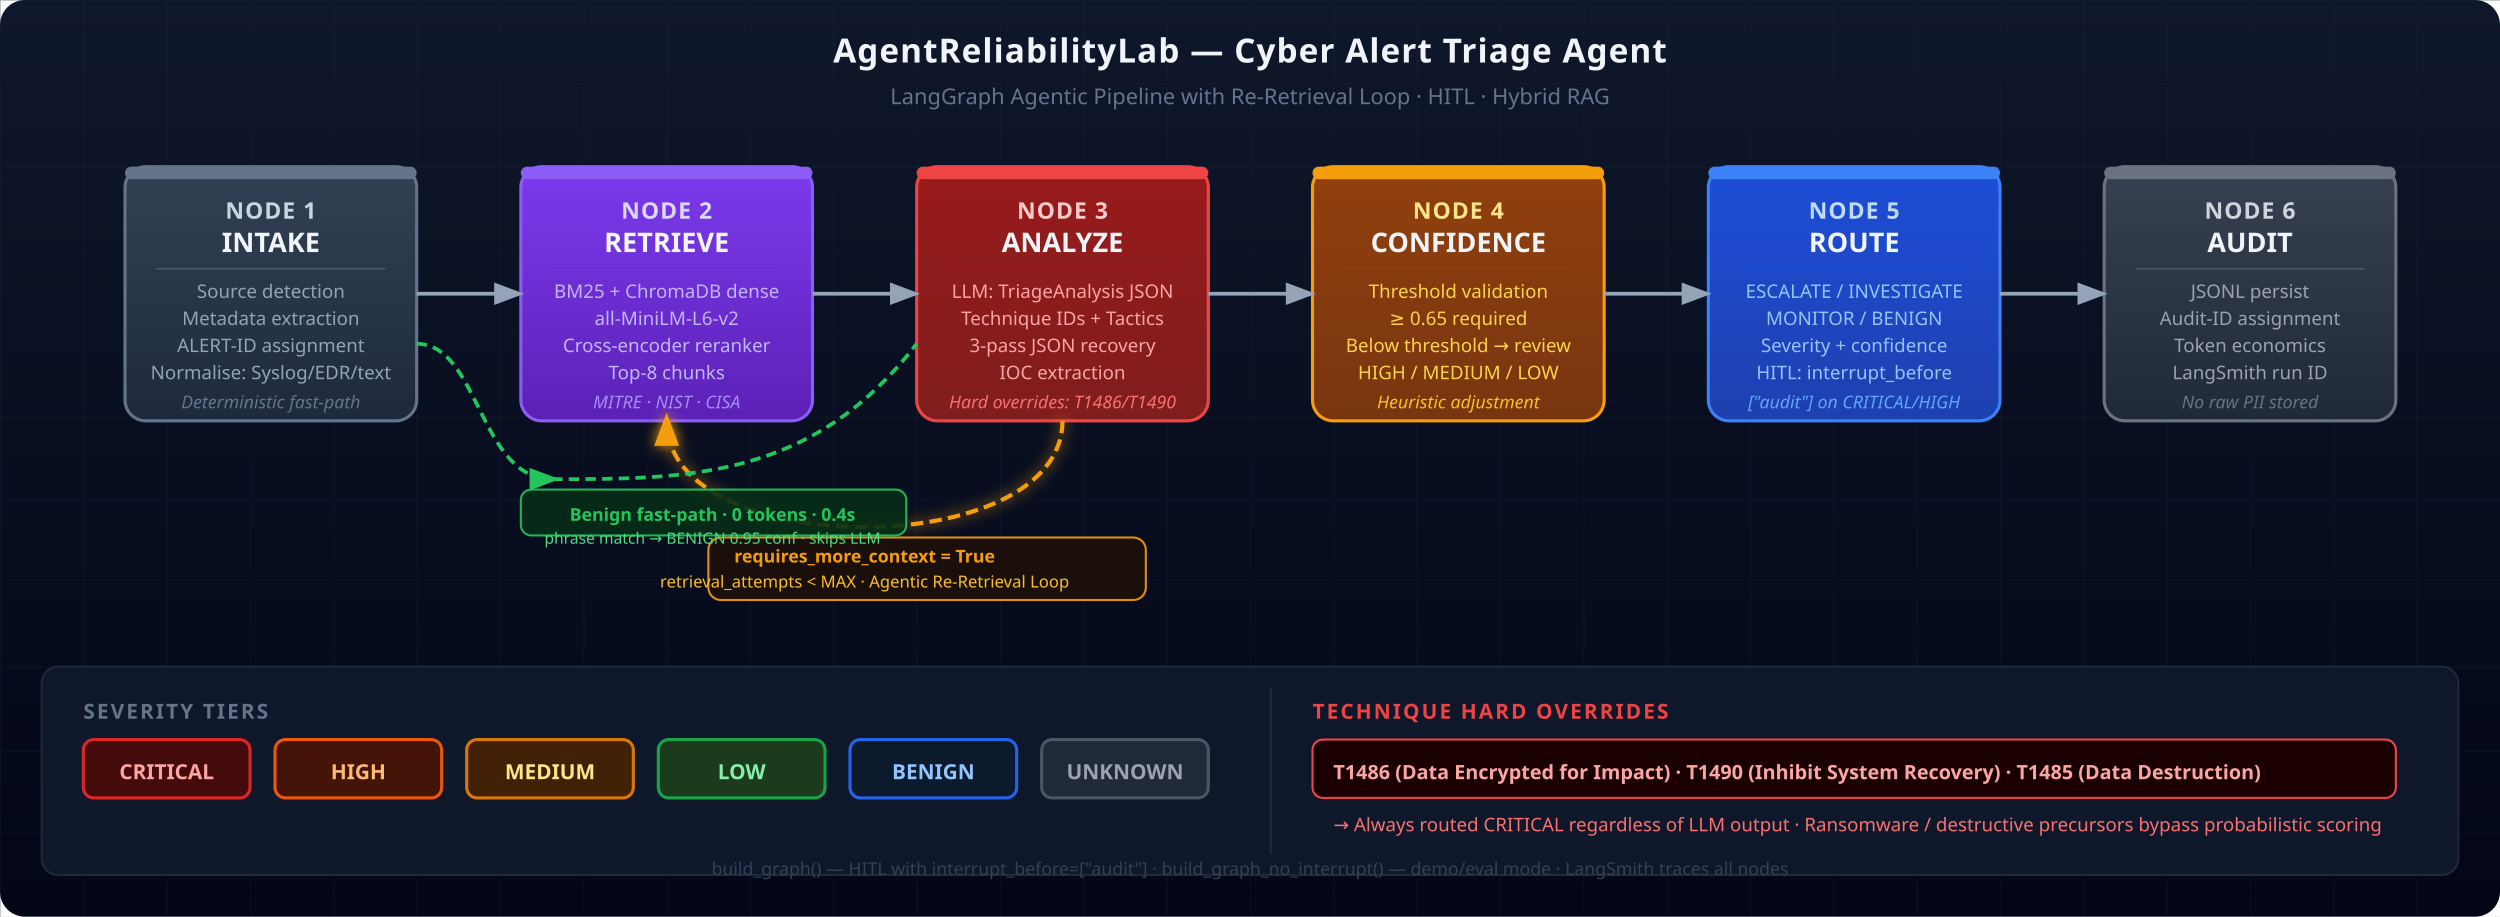
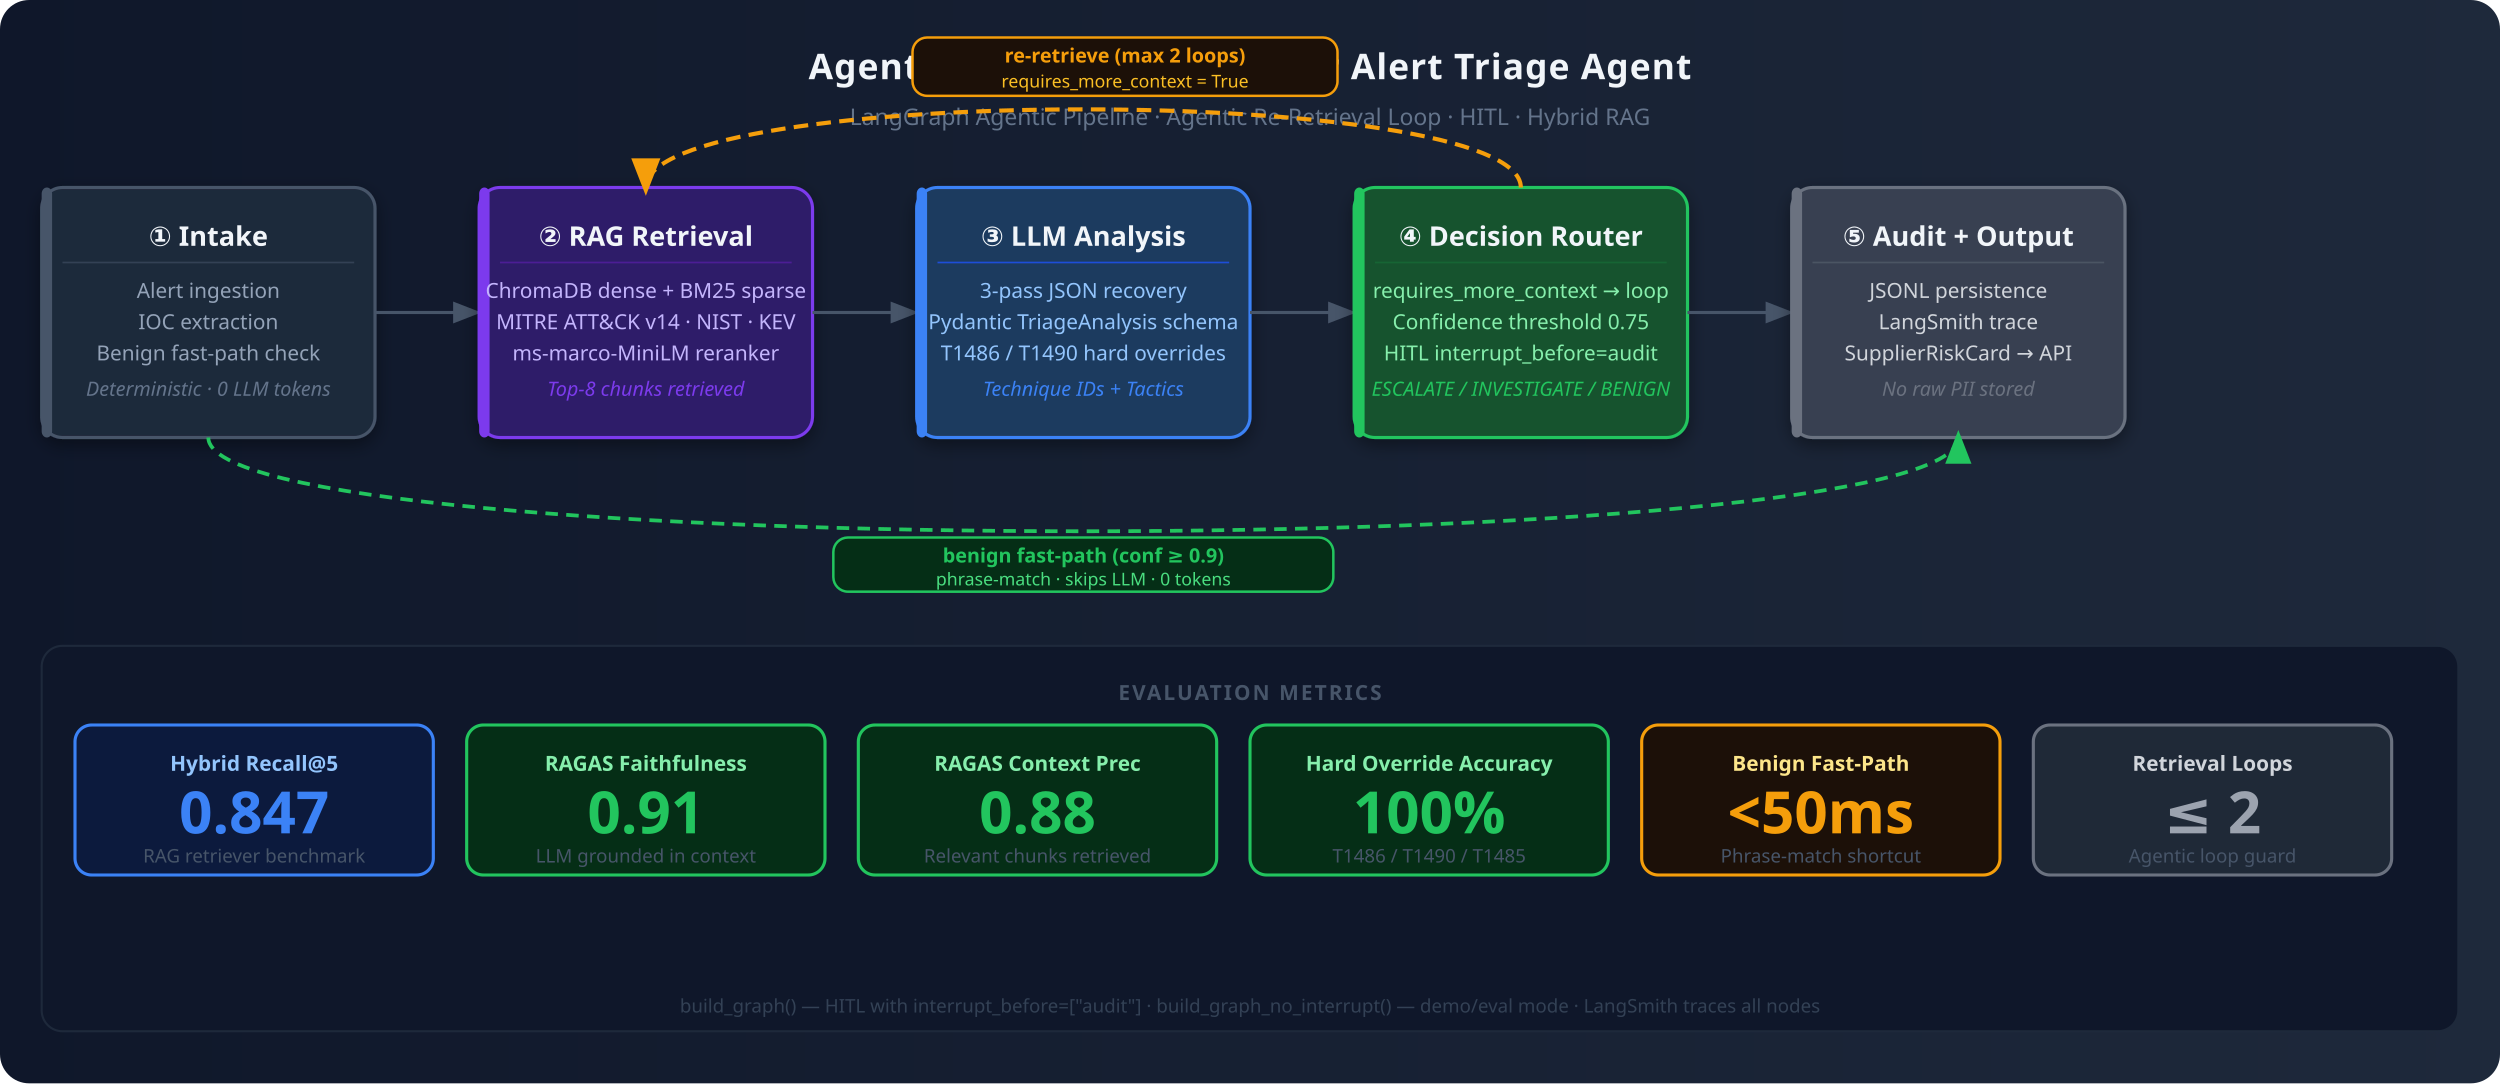
- <svg xmlns="http://www.w3.org/2000/svg" viewBox="0 0 1200 440" font-family="'Segoe UI', system-ui, sans-serif">
+ <svg xmlns="http://www.w3.org/2000/svg" viewBox="0 0 1200 520" font-family="'Segoe UI', system-ui, sans-serif">
  <defs>
-     <linearGradient id="grad-intake" x1="0" y1="0" x2="0" y2="1">
-       <stop offset="0%" stop-color="#334155" />
+     <linearGradient id="bg" x1="0" y1="0" x2="1" y2="0">
+       <stop offset="0%" stop-color="#0f172a" />
      <stop offset="100%" stop-color="#1e293b" />
    </linearGradient>
-     <linearGradient id="grad-retrieve" x1="0" y1="0" x2="0" y2="1">
-       <stop offset="0%" stop-color="#7c3aed" />
-       <stop offset="100%" stop-color="#5b21b6" />
-     </linearGradient>
-     <linearGradient id="grad-analyze" x1="0" y1="0" x2="0" y2="1">
-       <stop offset="0%" stop-color="#991b1b" />
-       <stop offset="100%" stop-color="#7f1d1d" />
-     </linearGradient>
-     <linearGradient id="grad-confidence" x1="0" y1="0" x2="0" y2="1">
-       <stop offset="0%" stop-color="#92400e" />
-       <stop offset="100%" stop-color="#78350f" />
-     </linearGradient>
-     <linearGradient id="grad-route" x1="0" y1="0" x2="0" y2="1">
-       <stop offset="0%" stop-color="#1d4ed8" />
-       <stop offset="100%" stop-color="#1e40af" />
-     </linearGradient>
-     <linearGradient id="grad-audit" x1="0" y1="0" x2="0" y2="1">
-       <stop offset="0%" stop-color="#374151" />
-       <stop offset="100%" stop-color="#1f2937" />
-     </linearGradient>
-     <linearGradient id="grad-bg" x1="0" y1="0" x2="0" y2="1">
-       <stop offset="0%" stop-color="#0f172a" />
-       <stop offset="100%" stop-color="#020617" />
-     </linearGradient>
-     <marker id="arrow-white" markerWidth="8" markerHeight="8" refX="6" refY="3" orient="auto">
-       <path d="M0,0 L0,6 L8,3 z" fill="#94a3b8" />
+     <filter id="shadow">
+       <feDropShadow dx="0" dy="3" stdDeviation="4" flood-color="#000" flood-opacity="0.4" />
+     </filter>
+     <marker id="arrow-main" markerWidth="9" markerHeight="9" refX="7" refY="3.5" orient="auto">
+       <path d="M0,0 L0,7 L9,3.5 z" fill="#475569" />
    </marker>
-     <marker id="arrow-amber" markerWidth="8" markerHeight="8" refX="6" refY="3" orient="auto">
-       <path d="M0,0 L0,6 L8,3 z" fill="#f59e0b" />
+     <marker id="arrow-amber" markerWidth="9" markerHeight="9" refX="7" refY="3.5" orient="auto">
+       <path d="M0,0 L0,7 L9,3.5 z" fill="#f59e0b" />
    </marker>
-     <marker id="arrow-green" markerWidth="8" markerHeight="8" refX="6" refY="3" orient="auto">
-       <path d="M0,0 L0,6 L8,3 z" fill="#22c55e" />
+     <marker id="arrow-green" markerWidth="9" markerHeight="9" refX="7" refY="3.5" orient="auto">
+       <path d="M0,0 L0,7 L9,3.5 z" fill="#22c55e" />
    </marker>
-     <filter id="glow" x="-20%" y="-20%" width="140%" height="140%">
-       <feGaussianBlur stdDeviation="3" result="coloredBlur" />
-       <feMerge>
-         <feMergeNode in="coloredBlur" />
-         <feMergeNode in="SourceGraphic" />
-       </feMerge>
-     </filter>
  </defs>
-   <rect width="1200" height="440" fill="url(#grad-bg)" rx="12" />
-   <pattern id="grid" width="40" height="40" patternUnits="userSpaceOnUse">
-     <path d="M 40 0 L 0 0 0 40" fill="none" stroke="#1e293b" stroke-width="0.5" />
-   </pattern>
-   <rect width="1200" height="440" fill="url(#grid)" opacity="0.5" />
-   <text x="600" y="30" text-anchor="middle" fill="#f1f5f9" font-size="16" font-weight="700" letter-spacing="0.5">AgentReliabilityLab — Cyber Alert Triage Agent</text>
-   <text x="600" y="50" text-anchor="middle" fill="#64748b" font-size="10.5">LangGraph Agentic Pipeline with Re-Retrieval Loop  ·  HITL  ·  Hybrid RAG</text>
-   <rect x="60" y="80" width="140" height="122" rx="10" fill="url(#grad-intake)" stroke="#64748b" stroke-width="1.5" />
-   <rect x="60" y="80" width="140" height="6" rx="3" fill="#64748b" />
-   <text x="130" y="105" text-anchor="middle" fill="#cbd5e1" font-size="11" font-weight="700" letter-spacing="0.5">NODE 1</text>
-   <text x="130" y="121" text-anchor="middle" fill="#f1f5f9" font-size="13" font-weight="700">INTAKE</text>
-   <line x1="75" y1="129" x2="185" y2="129" stroke="#475569" stroke-width="0.8" />
-   <text x="130" y="143" text-anchor="middle" fill="#94a3b8" font-size="9">Source detection</text>
-   <text x="130" y="156" text-anchor="middle" fill="#94a3b8" font-size="9">Metadata extraction</text>
-   <text x="130" y="169" text-anchor="middle" fill="#94a3b8" font-size="9">ALERT-ID assignment</text>
-   <text x="130" y="182" text-anchor="middle" fill="#94a3b8" font-size="9">Normalise: Syslog/EDR/text</text>
-   <text x="130" y="196" text-anchor="middle" fill="#64748b" font-size="8.5" font-style="italic">Deterministic fast-path</text>
-   <rect x="250" y="80" width="140" height="122" rx="10" fill="url(#grad-retrieve)" stroke="#8b5cf6" stroke-width="1.5" />
-   <rect x="250" y="80" width="140" height="6" rx="3" fill="#8b5cf6" />
-   <text x="320" y="105" text-anchor="middle" fill="#ddd6fe" font-size="11" font-weight="700" letter-spacing="0.5">NODE 2</text>
-   <text x="320" y="121" text-anchor="middle" fill="#f1f5f9" font-size="13" font-weight="700">RETRIEVE</text>
-   <line x1="265" y1="129" x2="375" y2="129" stroke="#6d28d9" stroke-width="0.8" />
-   <text x="320" y="143" text-anchor="middle" fill="#c4b5fd" font-size="9">BM25 + ChromaDB dense</text>
-   <text x="320" y="156" text-anchor="middle" fill="#c4b5fd" font-size="9">all-MiniLM-L6-v2</text>
-   <text x="320" y="169" text-anchor="middle" fill="#c4b5fd" font-size="9">Cross-encoder reranker</text>
-   <text x="320" y="182" text-anchor="middle" fill="#c4b5fd" font-size="9">Top-8 chunks</text>
-   <text x="320" y="196" text-anchor="middle" fill="#a78bfa" font-size="8.5" font-style="italic">MITRE · NIST · CISA</text>
-   <rect x="440" y="80" width="140" height="122" rx="10" fill="url(#grad-analyze)" stroke="#ef4444" stroke-width="1.5" />
-   <rect x="440" y="80" width="140" height="6" rx="3" fill="#ef4444" />
-   <text x="510" y="105" text-anchor="middle" fill="#fecaca" font-size="11" font-weight="700" letter-spacing="0.5">NODE 3</text>
-   <text x="510" y="121" text-anchor="middle" fill="#f1f5f9" font-size="13" font-weight="700">ANALYZE</text>
-   <line x1="455" y1="129" x2="565" y2="129" stroke="#991b1b" stroke-width="0.8" />
-   <text x="510" y="143" text-anchor="middle" fill="#fca5a5" font-size="9">LLM: TriageAnalysis JSON</text>
-   <text x="510" y="156" text-anchor="middle" fill="#fca5a5" font-size="9">Technique IDs + Tactics</text>
-   <text x="510" y="169" text-anchor="middle" fill="#fca5a5" font-size="9">3-pass JSON recovery</text>
-   <text x="510" y="182" text-anchor="middle" fill="#fca5a5" font-size="9">IOC extraction</text>
-   <text x="510" y="196" text-anchor="middle" fill="#f87171" font-size="8.5" font-style="italic">Hard overrides: T1486/T1490</text>
-   <rect x="630" y="80" width="140" height="122" rx="10" fill="url(#grad-confidence)" stroke="#f59e0b" stroke-width="1.5" />
-   <rect x="630" y="80" width="140" height="6" rx="3" fill="#f59e0b" />
-   <text x="700" y="105" text-anchor="middle" fill="#fde68a" font-size="11" font-weight="700" letter-spacing="0.5">NODE 4</text>
-   <text x="700" y="121" text-anchor="middle" fill="#f1f5f9" font-size="13" font-weight="700">CONFIDENCE</text>
-   <line x1="645" y1="129" x2="755" y2="129" stroke="#92400e" stroke-width="0.8" />
-   <text x="700" y="143" text-anchor="middle" fill="#fcd34d" font-size="9">Threshold validation</text>
-   <text x="700" y="156" text-anchor="middle" fill="#fcd34d" font-size="9">≥ 0.65 required</text>
-   <text x="700" y="169" text-anchor="middle" fill="#fcd34d" font-size="9">Below threshold → review</text>
-   <text x="700" y="182" text-anchor="middle" fill="#fcd34d" font-size="9">HIGH / MEDIUM / LOW</text>
-   <text x="700" y="196" text-anchor="middle" fill="#fbbf24" font-size="8.5" font-style="italic">Heuristic adjustment</text>
-   <rect x="820" y="80" width="140" height="122" rx="10" fill="url(#grad-route)" stroke="#3b82f6" stroke-width="1.5" />
-   <rect x="820" y="80" width="140" height="6" rx="3" fill="#3b82f6" />
-   <text x="890" y="105" text-anchor="middle" fill="#bfdbfe" font-size="11" font-weight="700" letter-spacing="0.5">NODE 5</text>
-   <text x="890" y="121" text-anchor="middle" fill="#f1f5f9" font-size="13" font-weight="700">ROUTE</text>
-   <line x1="835" y1="129" x2="945" y2="129" stroke="#1d4ed8" stroke-width="0.8" />
-   <text x="890" y="143" text-anchor="middle" fill="#93c5fd" font-size="9">ESCALATE / INVESTIGATE</text>
-   <text x="890" y="156" text-anchor="middle" fill="#93c5fd" font-size="9">MONITOR / BENIGN</text>
-   <text x="890" y="169" text-anchor="middle" fill="#93c5fd" font-size="9">Severity + confidence</text>
-   <text x="890" y="182" text-anchor="middle" fill="#93c5fd" font-size="9">HITL: interrupt_before</text>
-   <text x="890" y="196" text-anchor="middle" fill="#60a5fa" font-size="8.5" font-style="italic">["audit"] on CRITICAL/HIGH</text>
-   <rect x="1010" y="80" width="140" height="122" rx="10" fill="url(#grad-audit)" stroke="#6b7280" stroke-width="1.5" />
-   <rect x="1010" y="80" width="140" height="6" rx="3" fill="#6b7280" />
-   <text x="1080" y="105" text-anchor="middle" fill="#d1d5db" font-size="11" font-weight="700" letter-spacing="0.5">NODE 6</text>
-   <text x="1080" y="121" text-anchor="middle" fill="#f1f5f9" font-size="13" font-weight="700">AUDIT</text>
-   <line x1="1025" y1="129" x2="1135" y2="129" stroke="#4b5563" stroke-width="0.8" />
-   <text x="1080" y="143" text-anchor="middle" fill="#9ca3af" font-size="9">JSONL persist</text>
-   <text x="1080" y="156" text-anchor="middle" fill="#9ca3af" font-size="9">Audit-ID assignment</text>
-   <text x="1080" y="169" text-anchor="middle" fill="#9ca3af" font-size="9">Token economics</text>
-   <text x="1080" y="182" text-anchor="middle" fill="#9ca3af" font-size="9">LangSmith run ID</text>
-   <text x="1080" y="196" text-anchor="middle" fill="#6b7280" font-size="8.5" font-style="italic">No raw PII stored</text>
-   <line x1="200" y1="141" x2="248" y2="141" stroke="#94a3b8" stroke-width="1.8" marker-end="url(#arrow-white)" />
-   <line x1="390" y1="141" x2="438" y2="141" stroke="#94a3b8" stroke-width="1.8" marker-end="url(#arrow-white)" />
-   <line x1="580" y1="141" x2="628" y2="141" stroke="#94a3b8" stroke-width="1.8" marker-end="url(#arrow-white)" />
-   <line x1="770" y1="141" x2="818" y2="141" stroke="#94a3b8" stroke-width="1.8" marker-end="url(#arrow-white)" />
-   <line x1="960" y1="141" x2="1008" y2="141" stroke="#94a3b8" stroke-width="1.8" marker-end="url(#arrow-white)" />
-   <path d="M510,202 C510,270 320,270 320,202" fill="none" stroke="#f59e0b" stroke-width="2" stroke-dasharray="6,3" marker-end="url(#arrow-amber)" filter="url(#glow)" />
-   <rect x="340" y="258" width="210" height="30" rx="6" fill="#1c1008" stroke="#f59e0b" stroke-width="1" opacity="0.9" />
-   <text x="415" y="270" text-anchor="middle" fill="#f59e0b" font-size="8.5" font-weight="600">requires_more_context = True</text>
-   <text x="415" y="282" text-anchor="middle" fill="#fbbf24" font-size="8">retrieval_attempts &lt; MAX  ·  Agentic Re-Retrieval Loop</text>
-   <path d="M200,165 C230,165 230,230 265,230" fill="none" stroke="#22c55e" stroke-width="1.8" stroke-dasharray="5,3" marker-end="url(#arrow-green)" />
-   <path d="M265,230 C330,230 390,230 440,165" fill="none" stroke="#22c55e" stroke-width="1.8" stroke-dasharray="5,3" />
-   <rect x="250" y="235" width="185" height="22" rx="5" fill="#052e16" stroke="#22c55e" stroke-width="1" opacity="0.9" />
-   <text x="342" y="250" text-anchor="middle" fill="#22c55e" font-size="8.5" font-weight="600">Benign fast-path · 0 tokens · 0.4s</text>
-   <text x="342" y="261" text-anchor="middle" fill="#4ade80" font-size="7.5">phrase match → BENIGN 0.95 conf · skips LLM</text>
-   <rect x="20" y="320" width="1160" height="100" rx="8" fill="#0f172a" stroke="#1e293b" stroke-width="1" />
-   <text x="40" y="345" fill="#64748b" font-size="10" font-weight="700" letter-spacing="1">SEVERITY TIERS</text>
-   <rect x="40" y="355" width="80" height="28" rx="5" fill="#450a0a" stroke="#dc2626" stroke-width="1.5" />
-   <text x="80" y="374" text-anchor="middle" fill="#fca5a5" font-size="10" font-weight="700">CRITICAL</text>
-   <rect x="132" y="355" width="80" height="28" rx="5" fill="#431407" stroke="#ea580c" stroke-width="1.5" />
-   <text x="172" y="374" text-anchor="middle" fill="#fdba74" font-size="10" font-weight="700">HIGH</text>
-   <rect x="224" y="355" width="80" height="28" rx="5" fill="#422006" stroke="#d97706" stroke-width="1.5" />
-   <text x="264" y="374" text-anchor="middle" fill="#fde68a" font-size="10" font-weight="700">MEDIUM</text>
-   <rect x="316" y="355" width="80" height="28" rx="5" fill="#1c3a1c" stroke="#16a34a" stroke-width="1.5" />
-   <text x="356" y="374" text-anchor="middle" fill="#86efac" font-size="10" font-weight="700">LOW</text>
-   <rect x="408" y="355" width="80" height="28" rx="5" fill="#0c1a2e" stroke="#2563eb" stroke-width="1.5" />
-   <text x="448" y="374" text-anchor="middle" fill="#93c5fd" font-size="10" font-weight="700">BENIGN</text>
-   <rect x="500" y="355" width="80" height="28" rx="5" fill="#1f2937" stroke="#4b5563" stroke-width="1.5" />
-   <text x="540" y="374" text-anchor="middle" fill="#9ca3af" font-size="10" font-weight="700">UNKNOWN</text>
-   <line x1="610" y1="330" x2="610" y2="410" stroke="#1e293b" stroke-width="1" />
-   <text x="630" y="345" fill="#ef4444" font-size="10" font-weight="700" letter-spacing="1">TECHNIQUE HARD OVERRIDES</text>
-   <rect x="630" y="355" width="520" height="28" rx="5" fill="#1a0000" stroke="#ef4444" stroke-width="1" />
-   <text x="640" y="374" fill="#fca5a5" font-size="9.5" font-weight="600">T1486 (Data Encrypted for Impact) · T1490 (Inhibit System Recovery) · T1485 (Data Destruction)</text>
-   <text x="640" y="399" fill="#f87171" font-size="9">→  Always routed CRITICAL regardless of LLM output  ·  Ransomware / destructive precursors bypass probabilistic scoring</text>
-   <text x="600" y="420" text-anchor="middle" fill="#334155" font-size="8.5">build_graph() — HITL with interrupt_before=["audit"]  ·  build_graph_no_interrupt() — demo/eval mode  ·  LangSmith traces all nodes</text>
+   <rect width="1200" height="520" fill="url(#bg)" rx="14" />
+   <text x="600" y="38" text-anchor="middle" fill="#f1f5f9" font-size="17" font-weight="700" letter-spacing="0.5">AgentReliabilityLab — Cyber Alert Triage Agent</text>
+   <text x="600" y="60" text-anchor="middle" fill="#64748b" font-size="11">LangGraph Agentic Pipeline  ·  Agentic Re-Retrieval Loop  ·  HITL  ·  Hybrid RAG</text>
+   <rect x="20" y="90" width="160" height="120" rx="10" fill="#1e293b" stroke="#475569" stroke-width="1.5" filter="url(#shadow)" />
+   <rect x="20" y="90" width="5" height="120" rx="3" fill="#475569" />
+   <text x="100" y="118" text-anchor="middle" fill="#f1f5f9" font-size="13" font-weight="700">① Intake</text>
+   <line x1="30" y1="126" x2="170" y2="126" stroke="#334155" stroke-width="0.8" />
+   <text x="100" y="143" text-anchor="middle" fill="#94a3b8" font-size="10">Alert ingestion</text>
+   <text x="100" y="158" text-anchor="middle" fill="#94a3b8" font-size="10">IOC extraction</text>
+   <text x="100" y="173" text-anchor="middle" fill="#94a3b8" font-size="10">Benign fast-path check</text>
+   <text x="100" y="190" text-anchor="middle" fill="#64748b" font-size="9.5" font-style="italic">Deterministic · 0 LLM tokens</text>
+   <line x1="180" y1="150" x2="228" y2="150" stroke="#475569" stroke-width="1.5" marker-end="url(#arrow-main)" />
+   <rect x="230" y="90" width="160" height="120" rx="10" fill="#2d1b69" stroke="#7c3aed" stroke-width="1.5" filter="url(#shadow)" />
+   <rect x="230" y="90" width="5" height="120" rx="3" fill="#7c3aed" />
+   <text x="310" y="118" text-anchor="middle" fill="#f1f5f9" font-size="13" font-weight="700">② RAG Retrieval</text>
+   <line x1="240" y1="126" x2="380" y2="126" stroke="#4c1d95" stroke-width="0.8" />
+   <text x="310" y="143" text-anchor="middle" fill="#c4b5fd" font-size="10">ChromaDB dense + BM25 sparse</text>
+   <text x="310" y="158" text-anchor="middle" fill="#c4b5fd" font-size="10">MITRE ATT&amp;CK v14 · NIST · KEV</text>
+   <text x="310" y="173" text-anchor="middle" fill="#c4b5fd" font-size="10">ms-marco-MiniLM reranker</text>
+   <text x="310" y="190" text-anchor="middle" fill="#7c3aed" font-size="9.5" font-style="italic">Top-8 chunks retrieved</text>
+   <line x1="390" y1="150" x2="438" y2="150" stroke="#475569" stroke-width="1.5" marker-end="url(#arrow-main)" />
+   <rect x="440" y="90" width="160" height="120" rx="10" fill="#1e3a5f" stroke="#3b82f6" stroke-width="1.5" filter="url(#shadow)" />
+   <rect x="440" y="90" width="5" height="120" rx="3" fill="#3b82f6" />
+   <text x="520" y="118" text-anchor="middle" fill="#f1f5f9" font-size="13" font-weight="700">③ LLM Analysis</text>
+   <line x1="450" y1="126" x2="590" y2="126" stroke="#1d4ed8" stroke-width="0.8" />
+   <text x="520" y="143" text-anchor="middle" fill="#93c5fd" font-size="10">3-pass JSON recovery</text>
+   <text x="520" y="158" text-anchor="middle" fill="#93c5fd" font-size="10">Pydantic TriageAnalysis schema</text>
+   <text x="520" y="173" text-anchor="middle" fill="#93c5fd" font-size="10">T1486 / T1490 hard overrides</text>
+   <text x="520" y="190" text-anchor="middle" fill="#3b82f6" font-size="9.5" font-style="italic">Technique IDs + Tactics</text>
+   <line x1="600" y1="150" x2="648" y2="150" stroke="#475569" stroke-width="1.5" marker-end="url(#arrow-main)" />
+   <rect x="650" y="90" width="160" height="120" rx="10" fill="#14532d" stroke="#22c55e" stroke-width="1.5" filter="url(#shadow)" />
+   <rect x="650" y="90" width="5" height="120" rx="3" fill="#22c55e" />
+   <text x="730" y="118" text-anchor="middle" fill="#f1f5f9" font-size="13" font-weight="700">④ Decision Router</text>
+   <line x1="660" y1="126" x2="800" y2="126" stroke="#166534" stroke-width="0.8" />
+   <text x="730" y="143" text-anchor="middle" fill="#86efac" font-size="10">requires_more_context → loop</text>
+   <text x="730" y="158" text-anchor="middle" fill="#86efac" font-size="10">Confidence threshold 0.75</text>
+   <text x="730" y="173" text-anchor="middle" fill="#86efac" font-size="10">HITL interrupt_before=audit</text>
+   <text x="730" y="190" text-anchor="middle" fill="#22c55e" font-size="9.5" font-style="italic">ESCALATE / INVESTIGATE / BENIGN</text>
+   <line x1="810" y1="150" x2="858" y2="150" stroke="#475569" stroke-width="1.5" marker-end="url(#arrow-main)" />
+   <rect x="860" y="90" width="160" height="120" rx="10" fill="#374151" stroke="#6b7280" stroke-width="1.5" filter="url(#shadow)" />
+   <rect x="860" y="90" width="5" height="120" rx="3" fill="#6b7280" />
+   <text x="940" y="118" text-anchor="middle" fill="#f1f5f9" font-size="13" font-weight="700">⑤ Audit + Output</text>
+   <line x1="870" y1="126" x2="1010" y2="126" stroke="#4b5563" stroke-width="0.8" />
+   <text x="940" y="143" text-anchor="middle" fill="#d1d5db" font-size="10">JSONL persistence</text>
+   <text x="940" y="158" text-anchor="middle" fill="#d1d5db" font-size="10">LangSmith trace</text>
+   <text x="940" y="173" text-anchor="middle" fill="#d1d5db" font-size="10">SupplierRiskCard → API</text>
+   <text x="940" y="190" text-anchor="middle" fill="#6b7280" font-size="9.5" font-style="italic">No raw PII stored</text>
+   <path d="M730,90 C730,40 310,40 310,90" fill="none" stroke="#f59e0b" stroke-width="2" stroke-dasharray="7,4" marker-end="url(#arrow-amber)" />
+   <rect x="438" y="18" width="204" height="28" rx="7" fill="#1c1008" stroke="#f59e0b" stroke-width="1.2" />
+   <text x="540" y="30" text-anchor="middle" fill="#f59e0b" font-size="9.5" font-weight="700">re-retrieve (max 2 loops)</text>
+   <text x="540" y="42" text-anchor="middle" fill="#fbbf24" font-size="8.5">requires_more_context = True</text>
+   <path d="M100,210 C100,270 940,270 940,210" fill="none" stroke="#22c55e" stroke-width="1.8" stroke-dasharray="6,4" marker-end="url(#arrow-green)" />
+   <rect x="400" y="258" width="240" height="26" rx="7" fill="#052e16" stroke="#22c55e" stroke-width="1.2" />
+   <text x="520" y="270" text-anchor="middle" fill="#22c55e" font-size="9.5" font-weight="700">benign fast-path (conf ≥ 0.9)</text>
+   <text x="520" y="281" text-anchor="middle" fill="#4ade80" font-size="8.5">phrase-match · skips LLM · 0 tokens</text>
+   <rect x="20" y="310" width="1160" height="185" rx="10" fill="#0f172a" stroke="#1e293b" stroke-width="1" />
+   <text x="600" y="336" text-anchor="middle" fill="#475569" font-size="10" font-weight="700" letter-spacing="1">EVALUATION METRICS</text>
+   <rect x="36" y="348" width="172" height="72" rx="8" fill="#0c1a3d" stroke="#3b82f6" stroke-width="1.5" />
+   <text x="122" y="370" text-anchor="middle" fill="#93c5fd" font-size="10" font-weight="700">Hybrid Recall@5</text>
+   <text x="122" y="400" text-anchor="middle" fill="#3b82f6" font-size="28" font-weight="800">0.847</text>
+   <text x="122" y="414" text-anchor="middle" fill="#475569" font-size="9">RAG retriever benchmark</text>
+   <rect x="224" y="348" width="172" height="72" rx="8" fill="#052e16" stroke="#22c55e" stroke-width="1.5" />
+   <text x="310" y="370" text-anchor="middle" fill="#86efac" font-size="10" font-weight="700">RAGAS Faithfulness</text>
+   <text x="310" y="400" text-anchor="middle" fill="#22c55e" font-size="28" font-weight="800">0.91</text>
+   <text x="310" y="414" text-anchor="middle" fill="#475569" font-size="9">LLM grounded in context</text>
+   <rect x="412" y="348" width="172" height="72" rx="8" fill="#052e16" stroke="#22c55e" stroke-width="1.5" />
+   <text x="498" y="370" text-anchor="middle" fill="#86efac" font-size="10" font-weight="700">RAGAS Context Prec</text>
+   <text x="498" y="400" text-anchor="middle" fill="#22c55e" font-size="28" font-weight="800">0.88</text>
+   <text x="498" y="414" text-anchor="middle" fill="#475569" font-size="9">Relevant chunks retrieved</text>
+   <rect x="600" y="348" width="172" height="72" rx="8" fill="#052e16" stroke="#22c55e" stroke-width="1.5" />
+   <text x="686" y="370" text-anchor="middle" fill="#86efac" font-size="10" font-weight="700">Hard Override Accuracy</text>
+   <text x="686" y="400" text-anchor="middle" fill="#22c55e" font-size="28" font-weight="800">100%</text>
+   <text x="686" y="414" text-anchor="middle" fill="#475569" font-size="9">T1486 / T1490 / T1485</text>
+   <rect x="788" y="348" width="172" height="72" rx="8" fill="#1c1008" stroke="#f59e0b" stroke-width="1.5" />
+   <text x="874" y="370" text-anchor="middle" fill="#fde68a" font-size="10" font-weight="700">Benign Fast-Path</text>
+   <text x="874" y="400" text-anchor="middle" fill="#f59e0b" font-size="28" font-weight="800">&lt;50ms</text>
+   <text x="874" y="414" text-anchor="middle" fill="#475569" font-size="9">Phrase-match shortcut</text>
+   <rect x="976" y="348" width="172" height="72" rx="8" fill="#1f2937" stroke="#6b7280" stroke-width="1.5" />
+   <text x="1062" y="370" text-anchor="middle" fill="#d1d5db" font-size="10" font-weight="700">Retrieval Loops</text>
+   <text x="1062" y="400" text-anchor="middle" fill="#9ca3af" font-size="28" font-weight="800">≤ 2</text>
+   <text x="1062" y="414" text-anchor="middle" fill="#475569" font-size="9">Agentic loop guard</text>
+   <text x="600" y="486" text-anchor="middle" fill="#334155" font-size="9">build_graph() — HITL with interrupt_before=["audit"]  ·  build_graph_no_interrupt() — demo/eval mode  ·  LangSmith traces all nodes</text>
</svg>
